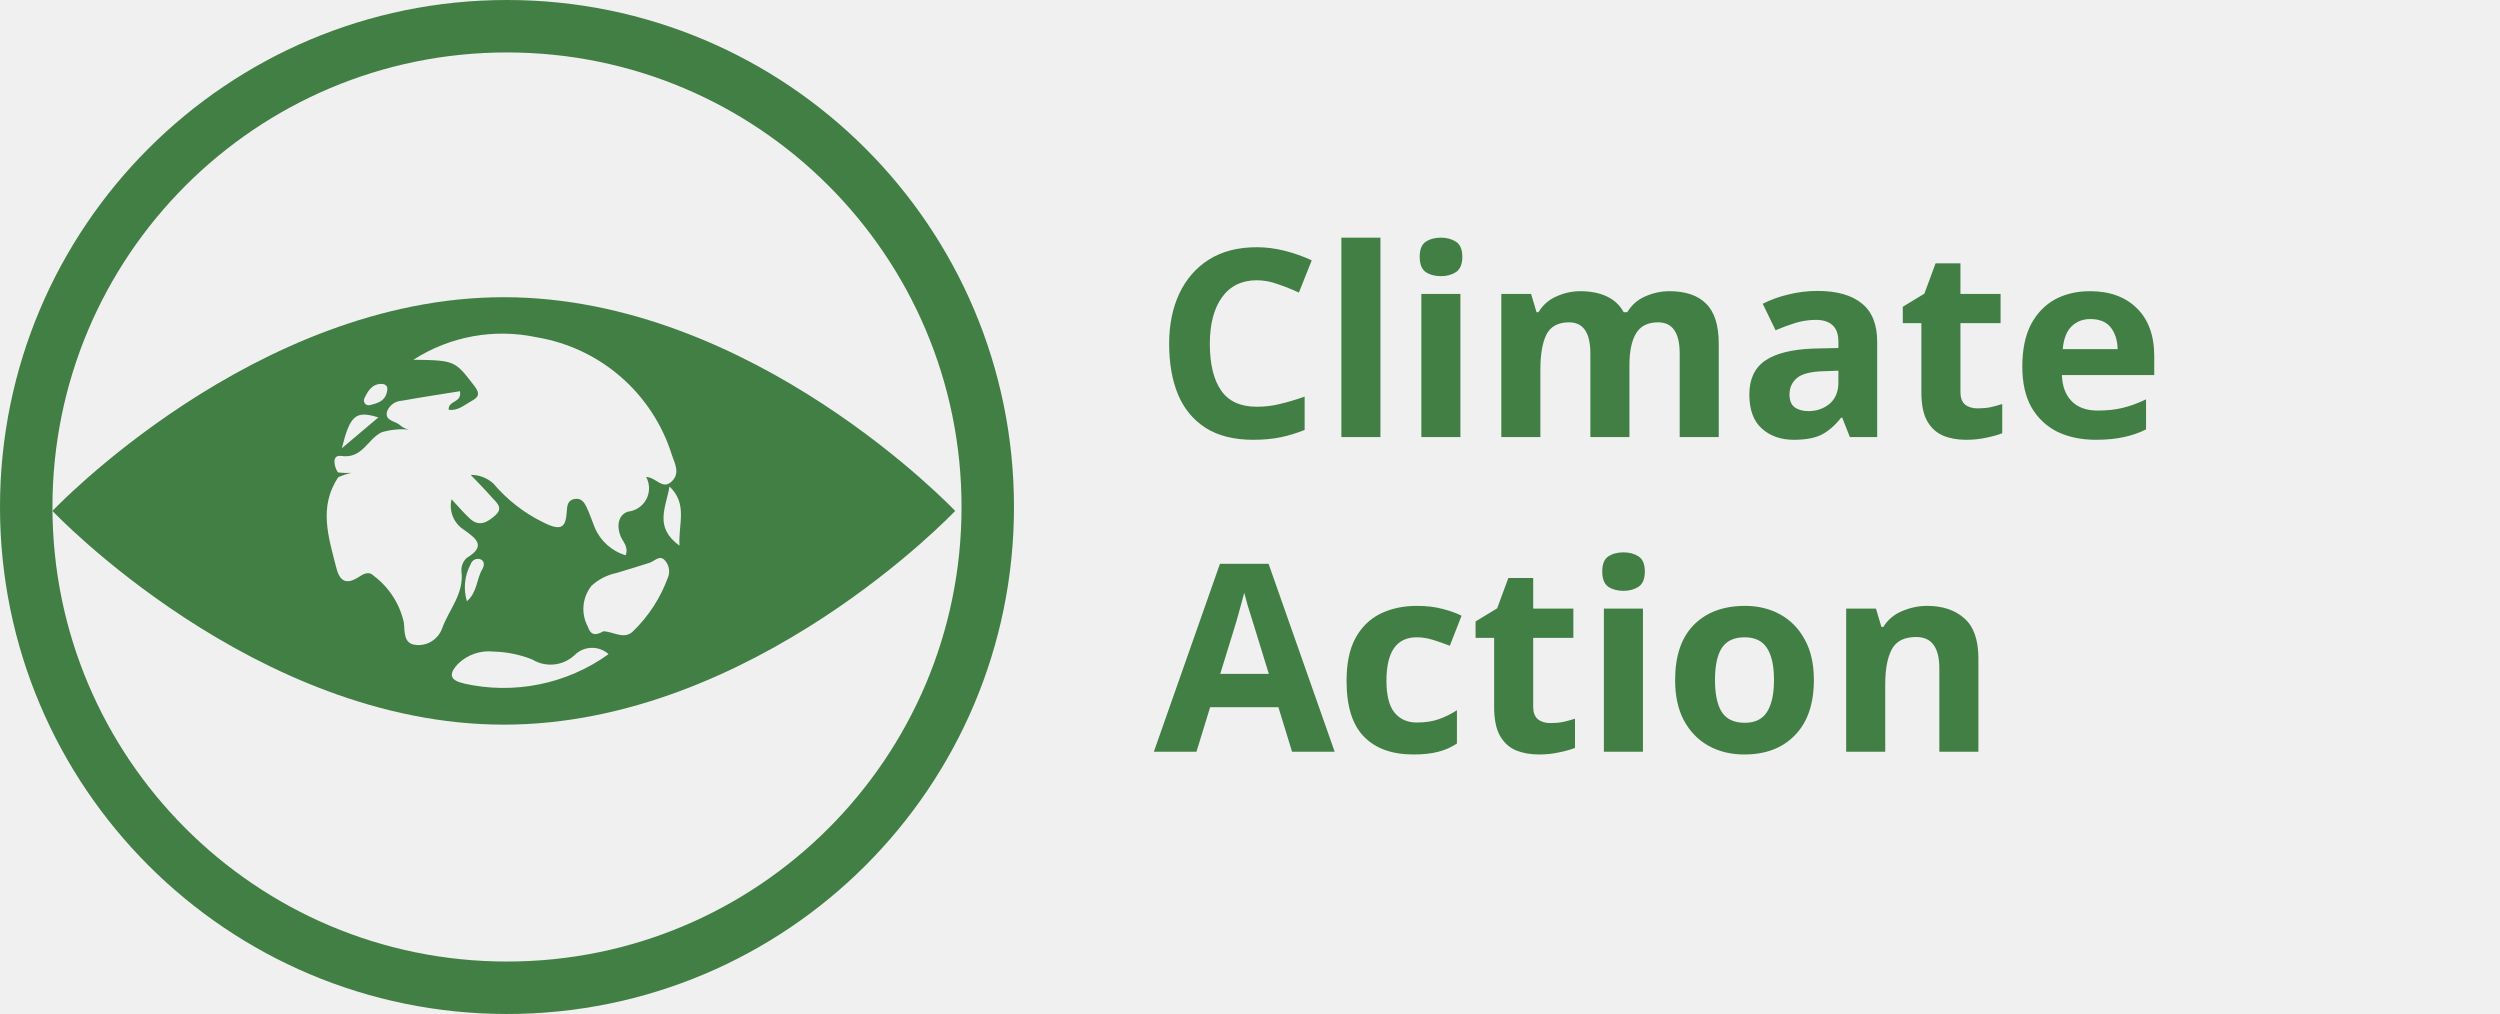
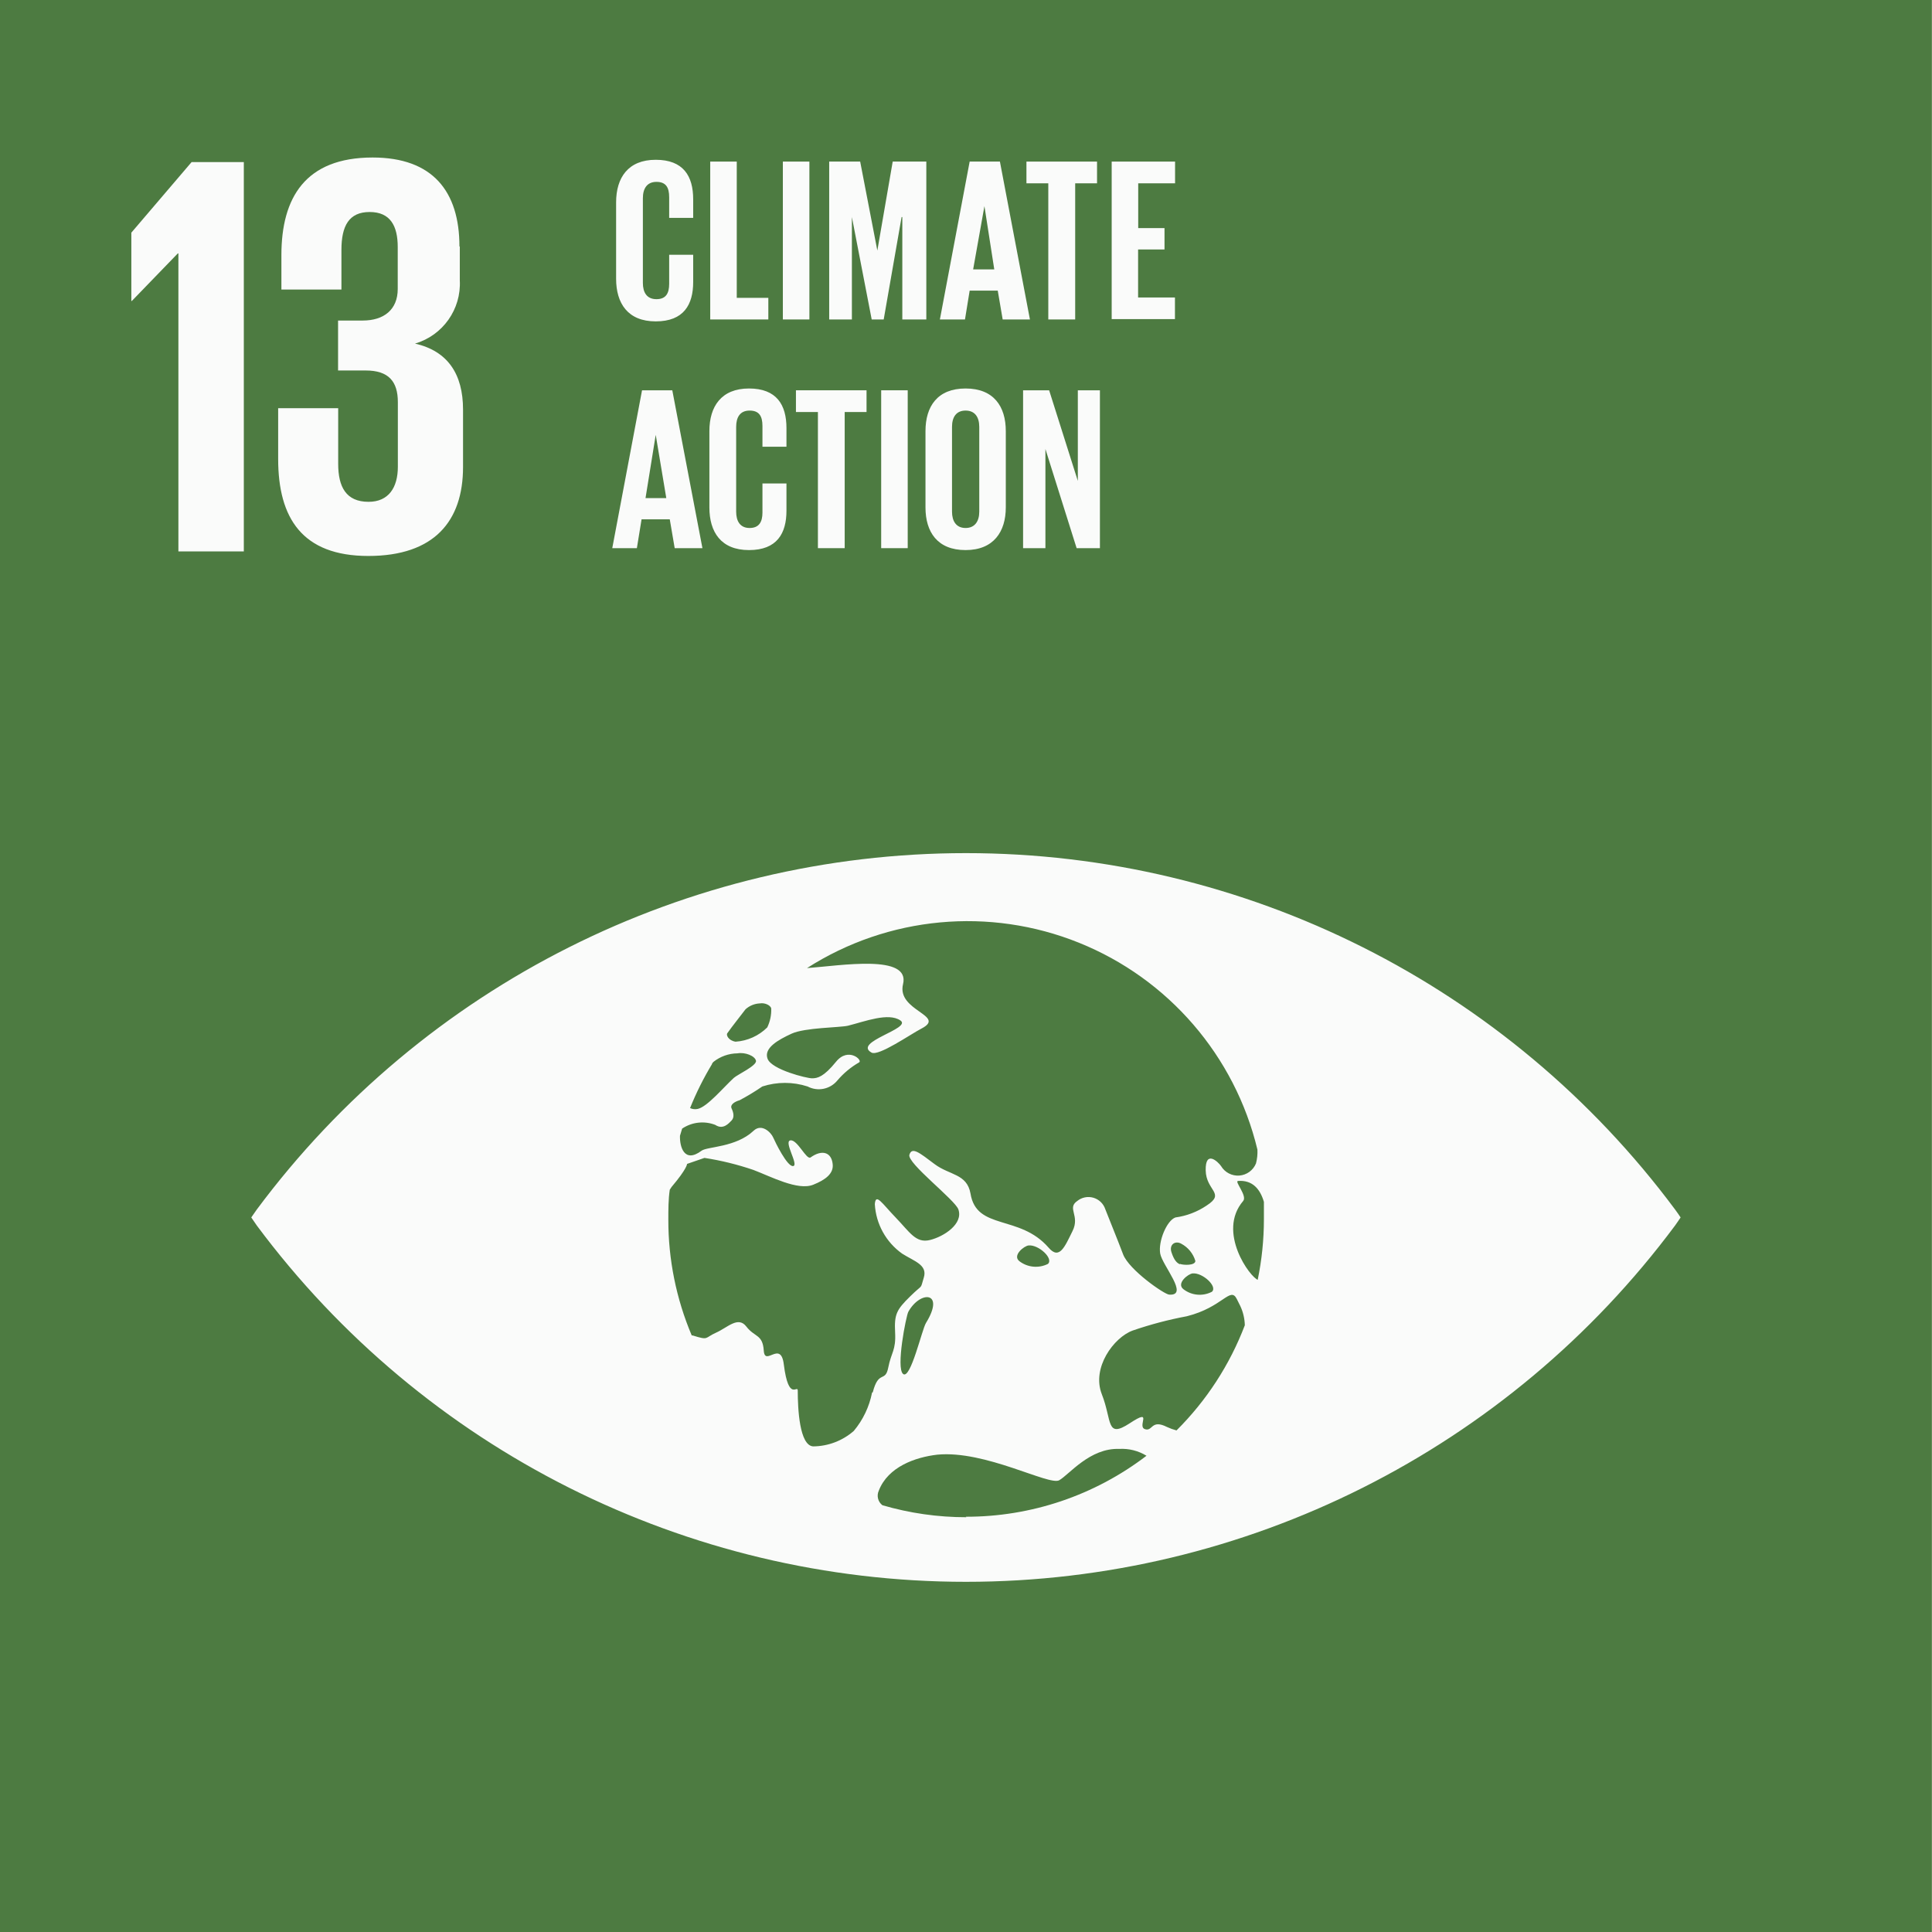
- <svg xmlns="http://www.w3.org/2000/svg" width="143" height="58" viewBox="0 0 143 58">
-   <g id="rotterdam_icon3_EN" transform="translate(-1642 -102)">
-     <path id="路径_2241" data-name="路径 2241" d="M58.688,447.824c-14.259,0-25.818,12.225-25.818,12.225s11.559,12.225,25.818,12.225,25.818-12.225,25.818-12.225S72.948,447.824,58.688,447.824Zm-7.981,5.8c.193-.407.421-.837.975-.841.252,0,.372.143.341.348-.076.63-.543.755-.984.861A.27.27,0,0,1,50.707,453.628Zm.806,1.075-2.09,1.766C49.9,454.554,50.219,454.3,51.513,454.7Zm2.153,13.014c-.726-.052-.638-.755-.694-1.275a4.583,4.583,0,0,0-1.722-2.676c-.315-.317-.645-.067-.912.1-.735.452-1.058.127-1.237-.581-.439-1.733-1.021-3.466.12-5.162a4.133,4.133,0,0,1,.757-.251,4.022,4.022,0,0,1-.781-.024c-.25-.392-.333-1.017.186-.94,1.234.182,1.516-.991,2.329-1.357a4.044,4.044,0,0,1,1.546-.148,1.206,1.206,0,0,1-.554-.293c-.273-.212-.818-.214-.7-.729a.946.946,0,0,1,.86-.632c1.1-.2,2.2-.363,3.314-.543.133.676-.685.517-.643,1.059.519.083.9-.277,1.307-.5.37-.2.527-.391.164-.859-1.116-1.442-1.083-1.468-3.489-1.5a9.4,9.4,0,0,1,7.074-1.281,9.78,9.78,0,0,1,7.716,6.744c.175.5.476,1.043-.025,1.508-.522.485-.876-.245-1.453-.268a1.343,1.343,0,0,1-1.029,1.983c-.546.161-.675.791-.441,1.39.129.33.479.6.3,1.109A2.783,2.783,0,0,1,63.89,461c-.158-.386-.286-.784-.464-1.16-.124-.262-.294-.528-.654-.48s-.453.278-.474.617c-.059.96-.227,1.291-1.358.725a8.833,8.833,0,0,1-2.853-2.224,1.912,1.912,0,0,0-1.293-.492c.4.424.816.835,1.2,1.276.254.293.7.6.21,1.036-.419.371-.893.69-1.432.213-.334-.3-.619-.646-1.074-1.13a1.621,1.621,0,0,0,.717,1.751c.7.509,1.278.918.16,1.6a.935.935,0,0,0-.312.768c.167,1.279-.713,2.185-1.1,3.259A1.444,1.444,0,0,1,53.666,467.717Zm3.779-4.306c-.323.552-.272,1.294-.87,1.809a2.794,2.794,0,0,1,.22-2.126.43.43,0,0,1,.611-.25C57.622,462.974,57.546,463.239,57.446,463.411Zm-1.066,6.5c-.881-.19-.781-.615-.311-1.111a2.533,2.533,0,0,1,2.063-.7,6.345,6.345,0,0,1,2.188.453,2.007,2.007,0,0,0,2.408-.244,1.417,1.417,0,0,1,1.954-.064A10.3,10.3,0,0,1,56.379,469.915Zm11.709-6.084a8.145,8.145,0,0,1-2.008,3.111c-.5.5-1.148.009-1.7,0-.427.251-.722.24-.888-.269a2.127,2.127,0,0,1,.215-2.336,2.981,2.981,0,0,1,1.422-.728c.634-.192,1.267-.385,1.9-.587.291-.093.575-.479.879-.127A.936.936,0,0,1,68.088,463.831Zm.65-1.786c-1.458-1.056-.789-2.139-.571-3.389C69.228,459.687,68.659,460.776,68.738,462.044Z" transform="translate(1612.13 -328.824)" fill="#417f45" />
-     <g id="组_4449" data-name="组 4449">
-       <g id="组_4448" data-name="组 4448">
-         <g id="组_4447" data-name="组 4447">
-           <g id="组_4432" data-name="组 4432" transform="translate(217 -31)">
-             <g id="组_4427" data-name="组 4427" transform="translate(1425.333 133.333)">
-               <g id="椭圆_9" data-name="椭圆 9" transform="translate(-0.333 -0.333)" fill="none" stroke="#417f45" stroke-width="3">
-                 <circle cx="29" cy="29" r="29" stroke="none" />
-                 <circle cx="29" cy="29" r="27.5" fill="none" />
-               </g>
-             </g>
-           </g>
-           <text id="Climate_Action" data-name="Climate Action" transform="translate(1708 111)" fill="#417f45" font-size="15" font-family="SegoeUI-Bold, Segoe UI" font-weight="700">
-             <tspan x="0" y="16">Climate</tspan>
-             <tspan x="0" y="34">Action</tspan>
-           </text>
-         </g>
+ <svg xmlns="http://www.w3.org/2000/svg" viewBox="0 0 160.92 160.93">
+   <defs>
+     <style>.cls-1{fill:#48773c;}.cls-1,.cls-2,.cls-3{opacity:0.97;}.cls-2,.cls-4{fill:#fff;}</style>
+   </defs>
+   <g id="圖層_2" data-name="圖層 2">
+     <g id="ENG">
+       <rect class="cls-1" width="160.92" height="160.93" />
+       <polygon class="cls-2" points="20.31 13.5 20.31 45.93 14.86 45.93 14.86 21.11 14.81 21.11 10.98 25.07 10.94 25.07 10.94 19.38 15.96 13.5 20.31 13.5" />
+       <path class="cls-2" d="M38.3,20.53v2.82a5.2,5.2,0,0,1-3.73,5.27c2.72.62,4,2.53,4,5.5V38.9c0,4.5-2.39,7.41-7.89,7.41s-7.51-3.15-7.51-8.08V34h5v4.64c0,1.92.66,3.16,2.53,3.16,1.67,0,2.44-1.19,2.44-2.92V33.5c0-1.73-.77-2.64-2.68-2.64H28.16V26.7h2.05c1.77,0,2.92-.91,2.92-2.63V20.58c0-1.77-.62-2.92-2.34-2.92s-2.35,1.15-2.35,3.16v3.3h-5V21.25c0-4.79,2-8.13,7.6-8.13,5,0,7.23,2.82,7.23,7.41" />
+       <path class="cls-2" d="M139.53,100.75a73.61,73.61,0,0,0-118.14,0l-.46.66.46.67a73.62,73.62,0,0,0,118.14,0c.18-.26.34-.48.46-.67-.12-.19-.28-.41-.46-.66M60.58,86.07c.32-.47,1.39-1.82,1.52-2a1.9,1.9,0,0,1,1.2-.49c.38-.07.88.14.94.42a3.32,3.32,0,0,1-.33,1.58,4.14,4.14,0,0,1-2.64,1.19c-.58-.09-.8-.54-.69-.71M59.3,88.6l.13-.15a3.28,3.28,0,0,1,2-.71c.62-.11,1.44.2,1.54.61s-1.55,1.16-1.85,1.44c-.86.79-2.2,2.4-3,2.58a1,1,0,0,1-.64-.07,25.55,25.55,0,0,1,1.85-3.7M72.64,116a7.1,7.1,0,0,1-1.52,3.19,5.2,5.2,0,0,1-3.39,1.29c-1.13-.08-1.28-3.1-1.28-4.65,0-.53-.76,1-1.16-2.17-.25-2.07-1.58.21-1.67-1.16s-.76-1.1-1.45-2-1.56.08-2.53.51-.57.66-1.94.23l-.08,0a24.65,24.65,0,0,1-1.95-9.66c0-.84,0-1.67.12-2.48l.15-.23c1.32-1.56,1.29-1.92,1.29-1.92l1.45-.5a23.85,23.85,0,0,1,4.07,1c1.44.54,3.71,1.76,5,1.23,1-.4,1.7-.92,1.61-1.71-.1-1-.89-1.24-1.84-.56-.35.24-1.09-1.5-1.68-1.42s.72,2.06.23,2.14-1.5-2-1.67-2.39-.94-1.2-1.63-.55c-1.47,1.39-3.85,1.31-4.33,1.66-1.45,1.09-1.83-.35-1.8-1.24l.18-.6a3,3,0,0,1,2.76-.31c.65.43,1.11-.11,1.36-.37s.16-.66,0-1,.33-.59.66-.68A19.61,19.61,0,0,0,63.5,90.5a6.12,6.12,0,0,1,3.77,0A2,2,0,0,0,69.75,90a6.88,6.88,0,0,1,1.8-1.5c.36-.16-.88-1.33-1.91-.06s-1.55,1.38-2,1.38-3.35-.72-3.7-1.62.89-1.59,2-2.1,4-.5,4.69-.66C72.06,85.08,74,84.32,75,85s-4,1.79-2.4,2.68c.59.32,3.24-1.53,4.15-2,2.13-1.1-2.08-1.46-1.53-3.7.62-2.53-5.16-1.55-8-1.34a24.83,24.83,0,0,1,37.52,15.12,3.81,3.81,0,0,1-.12,1.15,1.63,1.63,0,0,1-2.91.22c-.25-.36-1.31-1.37-1.28.35s1.68,1.9.09,2.93a6.09,6.09,0,0,1-2.61,1c-.73.26-1.44,2-1.27,3s2.44,3.53.76,3.43c-.39,0-3.36-2.06-3.85-3.36s-1.08-2.72-1.48-3.75a1.48,1.48,0,0,0-2.34-.69c-.88.61.25,1.21-.39,2.5s-1.09,2.45-2,1.38c-2.42-2.78-6-1.41-6.5-4.5-.3-1.67-1.74-1.51-3-2.46s-1.88-1.46-2.09-.77,3.8,3.75,4.08,4.55c.42,1.2-1.19,2.26-2.37,2.55s-1.69-.67-2.85-1.87-1.66-2.07-1.74-1.12a5.43,5.43,0,0,0,2.27,4.12c1,.64,2.14.93,1.81,2s0,.45-1.13,1.56-1.34,1.48-1.26,3-.32,1.64-.57,2.93-.8.17-1.29,2.06m26.65-9.9c.83-.07,2.09,1.09,1.6,1.53a2.21,2.21,0,0,1-2.37-.21c-.63-.48.39-1.29.77-1.32m-1.06-.76c-.27-.1-.5-.36-.71-1s.31-1,.82-.71a2.4,2.4,0,0,1,1.17,1.43c0,.4-1,.36-1.28.25m-11,0a2.25,2.25,0,0,1-2.37-.22c-.63-.48.39-1.29.77-1.32.83-.07,2.09,1.09,1.6,1.54M77.13,110.2c-.34.56-1.28,4.73-1.9,4.25s.25-4.85.43-5.18c1-1.8,3.1-1.71,1.47.93m3.37,16.18a24.79,24.79,0,0,1-7-1,1,1,0,0,1-.3-1.21c.77-2,3.06-2.79,4.87-3,4-.39,9.32,2.61,10.16,2.13s2.55-2.7,5-2.61a3.91,3.91,0,0,1,2.27.57,24.71,24.71,0,0,1-15.06,5.08M98,119.15a4.94,4.94,0,0,1-.78-.28c-1.36-.69-1.19.41-1.86.17s.75-1.8-1.25-.49-1.46-.2-2.33-2.41,1-4.74,2.57-5.31a31.82,31.82,0,0,1,4.51-1.19c3-.75,3.62-2.52,4.16-1.44l.29.58a4,4,0,0,1,.38,1.61A24.8,24.8,0,0,1,98,119.15m6.8-12.53c-.66-.19-3.45-4-1.25-6.58.37-.42-.74-1.64-.43-1.67,1.2-.09,1.84.66,2.16,1.74,0,.47,0,1,0,1.44a25,25,0,0,1-.52,5.07" />
+       <g class="cls-3">
+         <path class="cls-4" d="M51.32,23.22V16.86c0-2.06,1-3.55,3.3-3.55s3.12,1.35,3.12,3.29v1.55h-2V16.43c0-.82-.27-1.28-1.06-1.28s-1.13.56-1.13,1.36v7.06c0,.79.33,1.35,1.13,1.35s1.06-.5,1.06-1.28V21.22h2v2.27c0,1.88-.78,3.28-3.12,3.28S51.32,25.25,51.32,23.22Z" />
+         <path class="cls-4" d="M59.16,13.46h2.21V24.81H64v1.8H59.16Z" />
+         <path class="cls-4" d="M65.21,13.46h2.21V26.61H65.21Z" />
+         <path class="cls-4" d="M75.16,18.08H75.1l-1.49,8.53h-1l-1.65-8.53h0v8.53H69.07V13.46h2.58l1.43,7.41h0l1.28-7.41h2.8V26.61h-2Z" />
+         <path class="cls-4" d="M78.29,26.61l2.48-13.15h2.52l2.5,13.15H83.52l-.41-2.4H80.77l-.39,2.4Zm2.77-4.17h1.76L82,17.17h0Z" />
+         <path class="cls-4" d="M85.5,13.46h5.88v1.81H89.56V26.61H87.32V15.27H85.5Z" />
+         <path class="cls-4" d="M92.6,13.46h5.28v1.81H94.81V19H97v1.78h-2.2v4h3.07v1.8H92.6Z" />
+       </g>
+       <g class="cls-3">
+         <path class="cls-4" d="M51,45.66l2.48-13.15H56l2.51,13.15H56.2l-.41-2.4H53.44l-.39,2.4Zm2.77-4.17H55.5l-.88-5.27h0Z" />
+         <path class="cls-4" d="M59.09,42.27V35.91c0-2.06,1-3.55,3.3-3.55s3.12,1.36,3.12,3.3v1.55h-2V35.48c0-.81-.27-1.28-1.07-1.28s-1.12.56-1.12,1.36v7.06c0,.79.33,1.36,1.12,1.36s1.07-.51,1.07-1.28V40.27h2v2.27c0,1.88-.78,3.28-3.12,3.28S59.09,44.31,59.09,42.27Z" />
+         <path class="cls-4" d="M66.3,32.51h5.88v1.81H70.36V45.66H68.13V34.32H66.3Z" />
+         <path class="cls-4" d="M73.4,32.51h2.21V45.66H73.4Z" />
+         <path class="cls-4" d="M77.09,42.27V35.91c0-2.06,1-3.55,3.34-3.55s3.35,1.49,3.35,3.55v6.36c0,2-1,3.55-3.35,3.55S77.09,44.31,77.09,42.27Zm4.48.35V35.56c0-.8-.35-1.36-1.14-1.36s-1.13.56-1.13,1.36v7.06c0,.79.35,1.36,1.13,1.36S81.57,43.41,81.57,42.62Z" />
+         <path class="cls-4" d="M87.08,37.4v8.26H85.22V32.51h2.17l2.39,7.55V32.51h1.84V45.66H89.68Z" />
      </g>
    </g>
  </g>
</svg>
